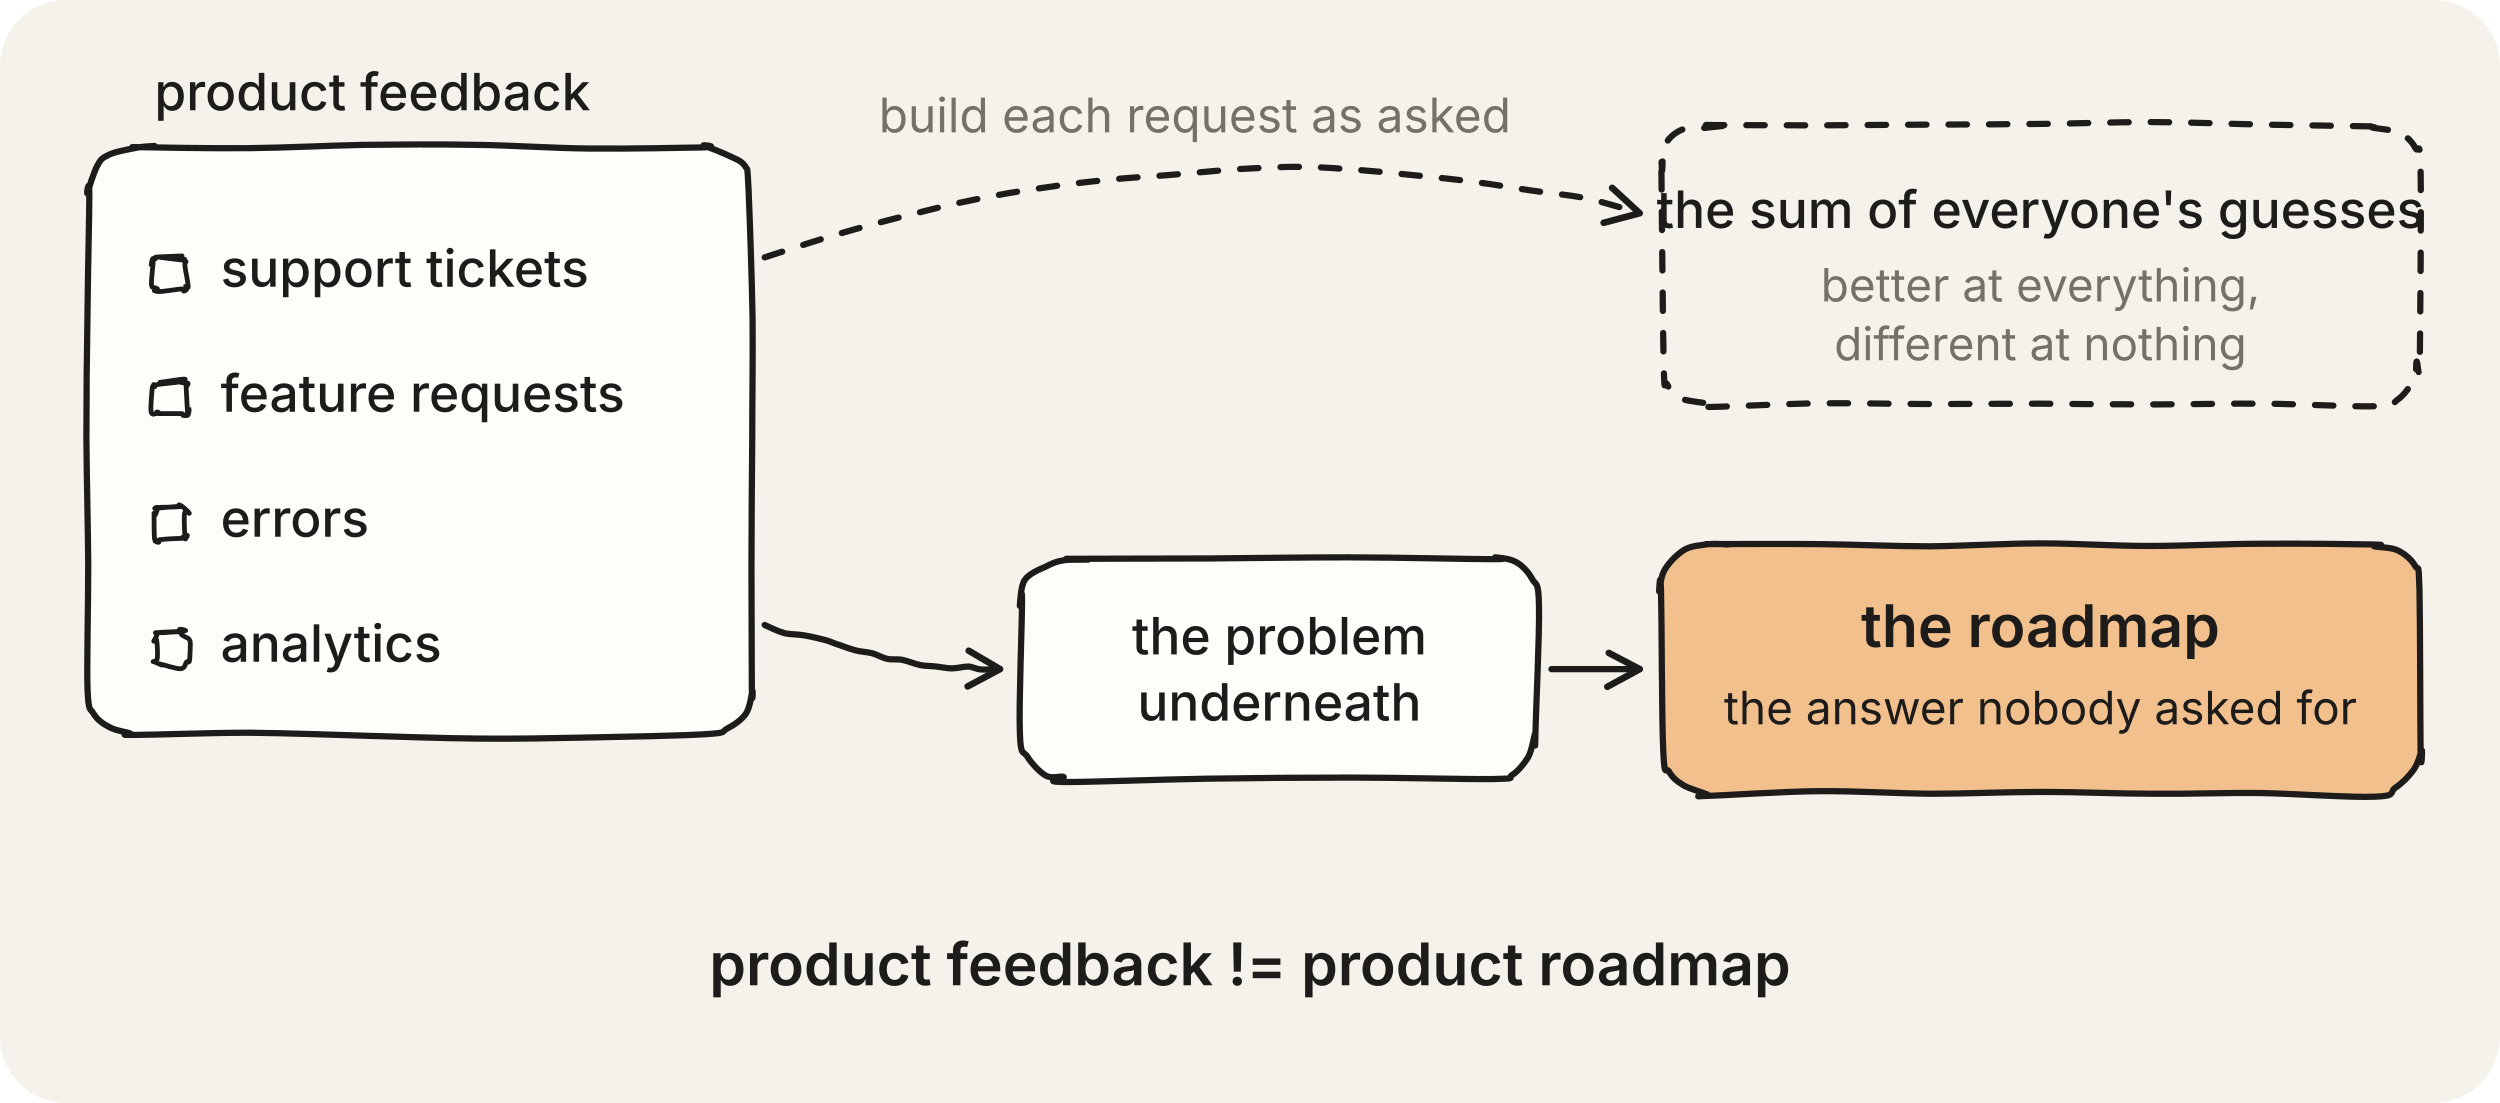
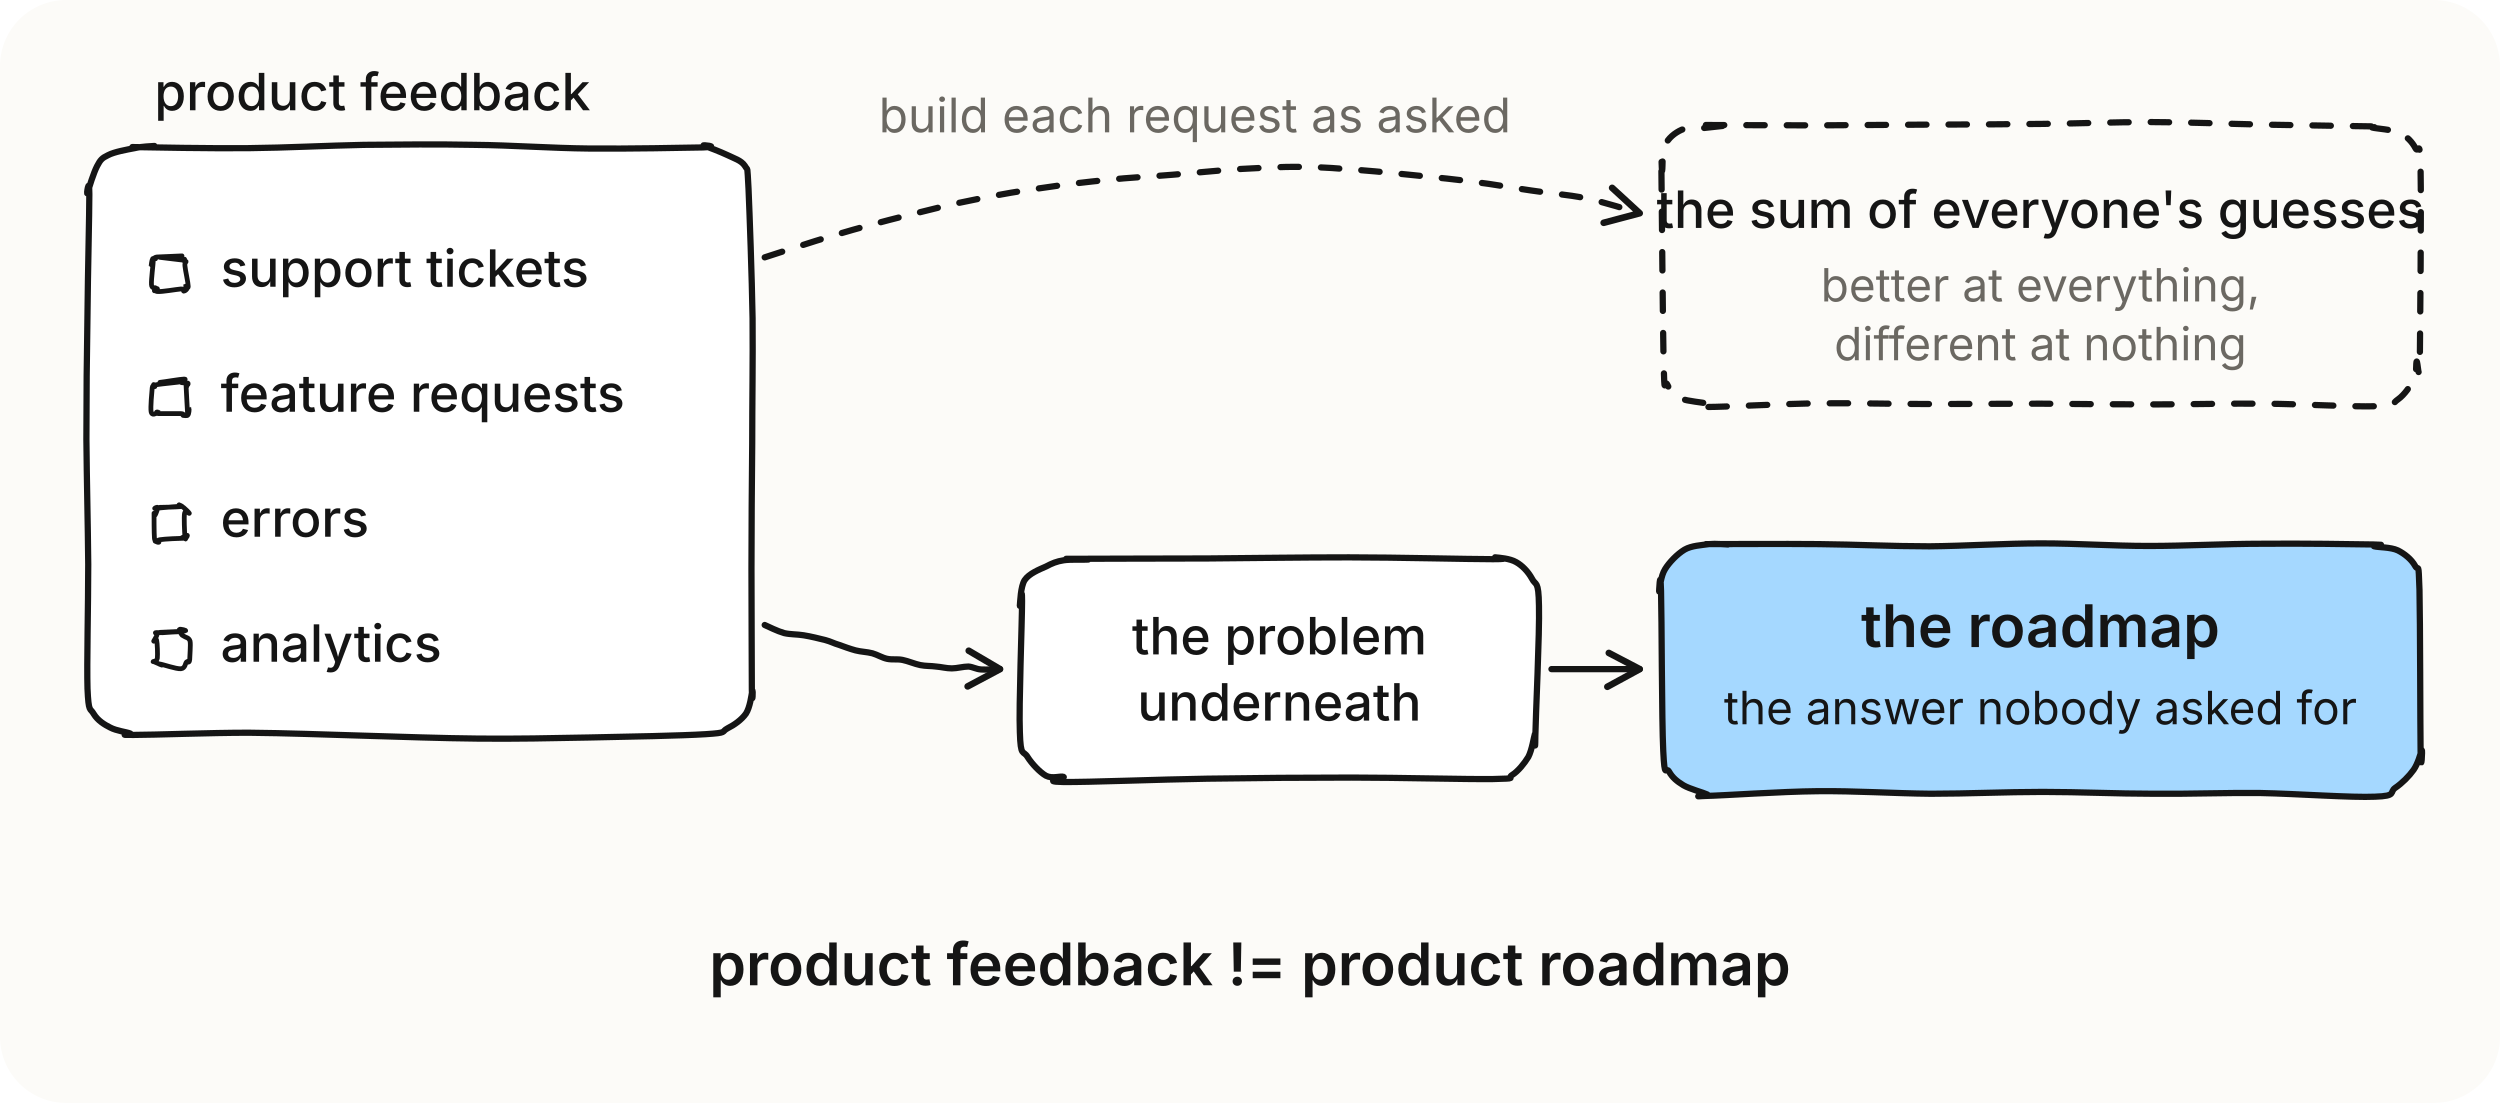
<svg xmlns="http://www.w3.org/2000/svg" viewBox="0 0 680 300" style="max-width:100%;display:block;margin:0 auto" font-family="Geist, system-ui, -apple-system, sans-serif">
-   <rect x="0" y="0" width="680" height="300" rx="18" fill="var(--dwg-bg, #f5f2ec)" />
-   <rect x="24" y="40" width="180" height="160" rx="12" fill="var(--dwg-card, #fffdf9)" />
-   <path d="M36.0 40.0 C41.3 40.1 57.0 40.4 67.5 40.3 C78.0 40.2 88.8 39.6 99.0 39.4 C109.3 39.3 118.9 39.2 129.1 39.4 C139.3 39.5 149.9 40.3 160.3 40.4 C170.7 40.5 186.1 40.2 191.3 40.1 C196.5 39.9 190.4 39.3 191.5 39.6 C192.6 40.0 196.0 41.3 197.9 42.2 C199.7 43.1 201.6 43.6 202.6 45.1 C203.5 46.7 203.2 44.5 203.6 51.4 C203.9 58.3 204.5 75.0 204.7 86.6 C204.8 98.1 204.6 109.2 204.6 120.6 C204.5 132.0 204.4 143.6 204.4 154.8 C204.4 166.0 204.5 182.0 204.5 187.6 C204.6 193.1 204.9 186.9 204.6 188.0 C204.4 189.1 204.0 192.4 202.9 194.1 C201.7 195.8 199.7 197.2 197.9 198.1 C196.0 199.1 198.2 199.3 191.9 199.7 C185.6 200.1 170.4 200.4 160.1 200.6 C149.8 200.8 140.4 201.0 130.1 200.9 C119.9 200.8 109.2 200.4 98.7 200.1 C88.3 199.8 78.1 199.4 67.6 199.3 C57.2 199.3 41.7 199.9 36.3 199.9 C30.9 199.9 36.5 199.8 35.4 199.5 C34.4 199.1 31.7 198.8 30.0 197.9 C28.4 197.1 26.6 196.0 25.5 194.2 C24.5 192.4 24.1 194.1 23.8 187.3 C23.6 180.6 24.0 164.8 24.0 153.5 C23.9 142.2 23.6 130.8 23.5 119.5 C23.5 108.1 23.6 96.3 23.8 85.2 C23.9 74.1 24.3 58.3 24.3 52.8 C24.3 47.3 23.4 53.7 23.8 52.4 C24.2 51.1 25.5 46.9 26.4 45.2 C27.3 43.5 27.7 43.0 29.4 42.2 C31.1 41.3 34.5 40.7 36.6 40.3 C38.7 39.8 41.1 39.8 42.0 39.7" fill="none" stroke="var(--dwg-ink, #1d1c1a)" stroke-width="1.7" stroke-linecap="round" stroke-linejoin="round" />
-   <path d="M43.5 70.0 C44.5 70.1 48.2 70.6 49.3 70.7 C50.5 70.8 50.1 70.5 50.2 70.5 C50.3 70.6 49.7 70.7 49.7 70.8 C49.8 70.9 50.5 70.9 50.6 71.1 C50.7 71.4 50.2 71.2 50.3 72.3 C50.4 73.5 51.2 77.0 51.2 77.9 C51.2 78.8 50.5 77.6 50.5 77.7 C50.4 77.8 51.0 78.2 50.9 78.4 C50.9 78.7 50.3 79.2 50.0 79.2 C49.7 79.2 50.4 78.6 49.2 78.6 C48.0 78.7 44.0 79.4 42.9 79.3 C41.8 79.3 43.0 78.6 42.8 78.5 C42.6 78.5 42.1 79.1 42.0 79.1 C41.9 79.0 42.4 78.6 42.3 78.3 C42.2 78.1 41.3 78.7 41.2 77.4 C41.1 76.1 41.7 71.6 41.7 70.8 C41.7 69.9 41.1 72.5 41.1 72.4 C41.1 72.3 41.3 70.7 41.5 70.4 C41.7 70.1 42.1 70.5 42.3 70.4 C42.5 70.3 41.5 70.1 42.7 69.9 C43.9 69.8 48.4 69.7 49.5 69.6" fill="none" stroke="var(--dwg-ink, #1d1c1a)" stroke-width="1.3" stroke-linecap="round" stroke-linejoin="round" />
-   <path d="M43.5 104.0 C44.6 103.9 49.2 103.1 50.1 103.1 C51.1 103.1 49.0 103.8 49.2 104.0 C49.4 104.2 50.8 104.1 51.1 104.2 C51.4 104.4 50.8 105.0 50.8 105.1 C50.7 105.1 50.6 103.5 50.6 104.7 C50.7 105.9 50.9 111.2 51.0 112.2 C51.1 113.3 51.4 111.0 51.4 111.1 C51.5 111.2 51.4 112.6 51.1 112.9 C50.9 113.2 50.1 113.0 49.8 113.0 C49.5 112.9 50.4 112.6 49.2 112.5 C48.1 112.5 44.1 112.5 43.1 112.5 C42.1 112.4 43.3 112.2 43.2 112.2 C43.1 112.1 42.7 112.0 42.6 112.1 C42.5 112.1 42.9 112.4 42.7 112.4 C42.4 112.4 41.3 113.2 41.1 112.0 C40.9 110.8 41.3 106.6 41.4 105.5 C41.6 104.3 42.0 105.3 42.1 105.2 C42.2 105.1 41.8 104.7 41.8 104.6 C41.8 104.6 41.9 104.9 42.1 104.9 C42.3 104.8 41.6 104.8 42.8 104.6 C44.0 104.4 48.4 104.0 49.5 103.8" fill="none" stroke="var(--dwg-ink, #1d1c1a)" stroke-width="1.3" stroke-linecap="round" stroke-linejoin="round" />
-   <path d="M43.5 138.0 C44.4 138.0 48.3 137.9 49.1 137.8 C50.0 137.7 48.5 137.3 48.7 137.3 C48.8 137.4 49.5 137.7 50.0 138.1 C50.5 138.5 51.4 139.4 51.5 139.6 C51.5 139.9 50.4 138.5 50.2 139.6 C50.0 140.6 50.2 144.9 50.3 146.0 C50.4 147.2 50.6 146.3 50.7 146.2 C50.8 146.1 51.1 145.6 50.9 145.6 C50.7 145.6 49.5 146.2 49.4 146.3 C49.2 146.5 51.1 146.3 50.2 146.4 C49.2 146.4 44.6 146.6 43.5 146.8 C42.3 147.0 43.4 147.5 43.2 147.5 C43.0 147.6 42.4 147.3 42.2 147.2 C42.1 147.1 42.5 147.2 42.5 147.0 C42.5 146.9 42.1 147.5 42.0 146.3 C41.9 145.0 41.9 140.7 41.9 139.6 C41.9 138.6 42.0 140.4 42.2 140.1 C42.4 139.8 42.9 138.4 42.9 138.1 C42.9 137.7 41.9 138.3 42.1 138.3 C42.3 138.3 42.8 138.2 44.1 138.1 C45.3 138.0 48.6 137.7 49.5 137.7" fill="none" stroke="var(--dwg-ink, #1d1c1a)" stroke-width="1.3" stroke-linecap="round" stroke-linejoin="round" />
-   <path d="M43.5 172.0 C44.6 171.9 49.5 171.8 50.3 171.6 C51.2 171.5 48.9 171.0 48.8 171.2 C48.6 171.4 49.2 172.3 49.4 172.6 C49.6 172.9 49.7 172.8 50.1 173.1 C50.5 173.4 51.4 173.4 51.7 174.4 C51.9 175.4 51.6 178.4 51.6 179.4 C51.5 180.3 51.3 180.0 51.2 180.1 C51.2 180.2 51.3 179.9 51.2 179.9 C51.1 179.9 51.1 179.8 50.7 180.1 C50.4 180.4 50.4 181.8 49.2 181.9 C47.9 182.0 44.3 180.7 43.4 180.6 C42.6 180.4 44.3 181.0 44.0 180.9 C43.7 180.8 42.2 180.1 41.9 180.0 C41.5 179.8 41.6 180.1 41.8 179.9 C41.9 179.8 42.6 180.0 42.8 179.0 C42.9 178.1 42.8 174.9 42.6 174.1 C42.5 173.4 41.8 174.6 41.8 174.4 C41.9 174.2 42.6 173.1 42.7 172.7 C42.8 172.3 42.1 172.2 42.3 172.1 C42.6 172.0 43.0 172.1 44.2 172.1 C45.4 172.0 48.6 171.8 49.5 171.8" fill="none" stroke="var(--dwg-ink, #1d1c1a)" stroke-width="1.3" stroke-linecap="round" stroke-linejoin="round" />
-   <path d="M208.0 70.0 C211.2 69.0 220.7 65.8 227.2 63.9 C233.6 62.0 240.3 60.2 246.7 58.6 C253.1 57.0 259.3 55.4 265.6 54.2 C271.8 52.9 278.3 51.8 284.3 51.0 C290.2 50.1 295.6 49.5 301.4 48.9 C307.2 48.3 313.4 48.0 319.3 47.5 C325.2 47.0 331.0 46.4 336.7 46.0 C342.5 45.7 348.4 45.3 354.0 45.4 C359.6 45.4 365.0 45.9 370.3 46.3 C375.6 46.7 380.8 47.3 386.0 47.8 C391.1 48.3 396.0 48.8 401.1 49.5 C406.2 50.1 411.4 51.1 416.4 51.8 C421.5 52.6 426.3 52.9 431.2 53.9 C436.2 54.9 443.5 57.3 446.0 58.0" fill="none" stroke="var(--dwg-ink, #1d1c1a)" stroke-width="1.7" stroke-linecap="round" stroke-linejoin="round" stroke-dasharray="5 6" />
-   <path d="M436.2 60.6 L446.0 58.0 L438.5 51.1" fill="none" stroke="var(--dwg-ink, #1d1c1a)" stroke-width="1.8" stroke-linecap="round" stroke-linejoin="round" />
-   <path d="M464.0 34.0 C469.0 34.0 483.9 34.1 493.9 34.1 C503.8 34.0 513.5 34.0 523.8 33.9 C534.0 33.9 545.3 33.8 555.5 33.7 C565.6 33.6 574.7 33.2 584.8 33.2 C594.9 33.2 605.7 33.7 616.0 33.9 C626.3 34.1 641.9 34.3 646.7 34.4 C651.6 34.6 644.3 34.5 645.3 34.7 C646.3 35.0 650.8 35.2 652.8 36.2 C654.7 37.1 656.1 38.6 657.0 40.3 C657.9 42.0 658.2 36.8 658.4 46.3 C658.6 55.8 658.3 88.9 658.2 97.6 C658.0 106.2 657.6 97.5 657.3 98.4 C657.1 99.3 657.4 101.5 656.6 103.2 C655.7 104.9 654.0 107.4 652.3 108.6 C650.5 109.8 652.0 110.3 646.0 110.5 C640.0 110.7 626.4 109.9 616.3 109.8 C606.3 109.7 596.1 110.0 585.9 110.0 C575.7 110.0 565.2 109.9 555.1 109.8 C545.1 109.8 535.4 109.9 525.4 109.9 C515.4 109.9 505.3 109.6 495.1 109.7 C485.0 109.8 469.4 110.7 464.3 110.7 C459.2 110.8 465.5 110.2 464.3 109.8 C463.2 109.4 459.1 109.2 457.2 108.4 C455.4 107.5 454.2 106.1 453.5 104.6 C452.7 103.0 452.8 108.7 452.5 98.9 C452.3 89.1 452.0 54.6 451.9 45.8 C451.8 37.1 452.0 47.5 452.1 46.4 C452.3 45.4 452.0 41.3 452.9 39.5 C453.7 37.6 455.6 36.1 457.4 35.3 C459.2 34.5 461.5 35.0 463.6 34.8 C465.7 34.6 468.9 34.2 470.0 34.1" fill="none" stroke="var(--dwg-ink, #1d1c1a)" stroke-width="1.7" stroke-linecap="round" stroke-linejoin="round" stroke-dasharray="5 6" />
-   <path d="M208.0 170.0 C208.9 170.4 211.5 171.7 213.3 172.2 C215.0 172.6 216.8 172.5 218.6 172.8 C220.5 173.1 222.9 173.7 224.5 174.1 C226.0 174.5 226.8 175.0 228.2 175.4 C229.6 175.9 231.2 176.5 232.7 176.9 C234.2 177.3 235.8 177.3 237.3 177.7 C238.7 178.1 239.9 178.9 241.3 179.2 C242.7 179.5 244.0 179.2 245.5 179.5 C247.0 179.8 248.8 180.6 250.3 180.9 C251.8 181.2 253.2 181.1 254.6 181.3 C256.0 181.4 257.4 181.8 258.9 181.8 C260.3 181.8 262.0 181.3 263.4 181.3 C264.7 181.4 265.4 182.0 266.9 182.1 C268.3 182.2 271.1 182.0 272.0 182.0" fill="none" stroke="var(--dwg-ink, #1d1c1a)" stroke-width="1.7" stroke-linecap="round" stroke-linejoin="round" />
-   <path d="M263.2 186.7 L272.0 182.0 L263.5 177.0" fill="none" stroke="var(--dwg-ink, #1d1c1a)" stroke-width="1.8" stroke-linecap="round" stroke-linejoin="round" />
-   <rect x="278" y="152" width="140" height="60" rx="12" fill="var(--dwg-card, #fffdf9)" />
-   <path d="M290.0 152.0 C296.4 152.0 315.7 151.9 328.5 151.9 C341.3 151.8 353.9 151.6 366.9 151.6 C379.8 151.6 399.5 152.1 406.1 152.1 C412.8 152.1 405.7 151.5 406.7 151.6 C407.8 151.7 410.7 151.9 412.4 152.9 C414.0 153.8 415.6 155.4 416.7 157.4 C417.7 159.4 418.5 157.6 418.6 164.8 C418.8 172.0 417.7 194.8 417.6 200.6 C417.4 206.4 417.8 198.8 417.5 199.6 C417.2 200.5 416.7 204.0 415.7 205.9 C414.6 207.7 412.9 209.8 411.3 210.8 C409.7 211.8 413.4 211.7 406.1 211.9 C398.9 212.0 380.7 211.5 367.7 211.5 C354.7 211.5 341.5 211.6 328.4 211.8 C315.3 212.0 295.6 212.8 289.1 212.7 C282.6 212.6 290.0 211.6 289.3 211.3 C288.5 211.0 286.2 211.9 284.5 211.0 C282.9 210.1 280.7 207.8 279.5 205.9 C278.3 203.9 277.6 206.2 277.4 199.1 C277.1 192.0 278.0 169.3 278.0 163.5 C278.0 157.8 277.3 165.7 277.4 164.7 C277.5 163.8 277.6 159.5 278.7 157.8 C279.9 156.0 282.7 154.9 284.5 154.1 C286.2 153.2 287.4 152.7 289.3 152.4 C291.2 152.1 294.9 152.3 296.0 152.2" fill="none" stroke="var(--dwg-ink, #1d1c1a)" stroke-width="1.7" stroke-linecap="round" stroke-linejoin="round" />
-   <path d="M422.0 182.0 C426.0 182.0 442.0 182.0 446.0 182.0" fill="none" stroke="var(--dwg-ink, #1d1c1a)" stroke-width="1.7" stroke-linecap="round" stroke-linejoin="round" />
-   <path d="M437.2 186.8 L446.0 182.0 L437.6 177.6" fill="none" stroke="var(--dwg-ink, #1d1c1a)" stroke-width="1.8" stroke-linecap="round" stroke-linejoin="round" />
-   <rect x="452" y="148" width="206" height="68" rx="12" fill="var(--dwg-accent, #f2c08d)" />
-   <path d="M464.0 148.0 C469.1 148.0 484.7 147.9 494.8 148.0 C504.9 148.1 514.7 148.6 524.8 148.6 C534.8 148.5 545.3 147.8 555.2 147.8 C565.2 147.8 574.4 148.5 584.5 148.5 C594.5 148.5 605.2 147.9 615.4 147.9 C625.6 147.8 640.5 148.0 645.6 148.1 C650.7 148.2 644.7 148.3 645.8 148.6 C646.9 148.9 650.3 148.8 652.2 149.7 C654.0 150.6 655.9 152.1 656.9 153.9 C657.9 155.7 657.8 152.0 658.1 160.5 C658.3 168.9 658.3 197.2 658.4 204.4 C658.5 211.7 659.0 203.3 658.7 204.1 C658.4 204.9 657.7 207.7 656.5 209.4 C655.3 211.1 653.3 213.1 651.5 214.3 C649.8 215.5 652.1 216.5 646.0 216.7 C639.9 217.0 624.9 215.9 614.8 215.7 C604.8 215.6 595.6 216.0 585.8 215.9 C575.9 215.9 565.7 215.4 555.6 215.4 C545.5 215.4 535.3 215.9 525.2 215.9 C515.0 215.8 504.7 215.1 494.5 215.2 C484.2 215.3 468.8 216.4 463.8 216.5 C458.8 216.7 465.4 216.6 464.4 216.1 C463.4 215.6 459.6 214.6 457.9 213.6 C456.1 212.5 454.9 211.5 454.0 209.9 C453.1 208.3 452.8 212.4 452.4 204.2 C452.0 196.0 452.0 167.9 451.8 160.7 C451.6 153.4 451.2 161.8 451.3 160.8 C451.5 159.9 451.7 156.7 452.9 154.8 C454.0 153.0 456.2 150.7 458.2 149.5 C460.1 148.4 462.8 148.3 464.8 148.0 C466.8 147.8 469.1 148.1 470.0 148.1" fill="none" stroke="var(--dwg-ink, #1d1c1a)" stroke-width="1.7" stroke-linecap="round" stroke-linejoin="round" />
-   <text x="42" y="30" font-size="14" font-weight="500" fill="var(--dwg-ink, #1d1c1a)" text-anchor="start">product feedback</text>
-   <text x="60" y="78" font-size="14" font-weight="500" fill="var(--dwg-ink, #1d1c1a)" text-anchor="start">support tickets</text>
-   <text x="60" y="112" font-size="14" font-weight="500" fill="var(--dwg-ink, #1d1c1a)" text-anchor="start">feature requests</text>
-   <text x="60" y="146" font-size="14" font-weight="500" fill="var(--dwg-ink, #1d1c1a)" text-anchor="start">errors</text>
-   <text x="60" y="180" font-size="14" font-weight="500" fill="var(--dwg-ink, #1d1c1a)" text-anchor="start">analytics</text>
-   <text x="325" y="36" font-size="13" font-weight="400" fill="var(--dwg-muted, #74706a)" text-anchor="middle">build each request as asked</text>
-   <text x="555" y="62" font-size="14" font-weight="500" fill="var(--dwg-ink, #1d1c1a)" text-anchor="middle">the sum of everyone's guesses</text>
-   <text x="555" y="82" font-size="12.5" font-weight="400" fill="var(--dwg-muted, #74706a)" text-anchor="middle">better at everything,</text>
-   <text x="555" y="98" font-size="12.5" font-weight="400" fill="var(--dwg-muted, #74706a)" text-anchor="middle">different at nothing</text>
-   <text x="348" y="178" font-size="14" font-weight="500" fill="var(--dwg-ink, #1d1c1a)" text-anchor="middle">the problem</text>
-   <text x="348" y="196" font-size="14" font-weight="500" fill="var(--dwg-ink, #1d1c1a)" text-anchor="middle">underneath</text>
-   <text x="555" y="176" font-size="16" font-weight="600" fill="var(--dwg-ink, #1d1c1a)" text-anchor="middle">the roadmap</text>
-   <text x="555" y="197" font-size="12.5" font-weight="400" fill="var(--dwg-ink, #1d1c1a)" text-anchor="middle">the answer nobody asked for</text>
-   <text x="340" y="268" font-size="16" font-weight="600" fill="var(--dwg-ink, #1d1c1a)" text-anchor="middle">product feedback != product roadmap</text>
+   <rect x="0" y="0" width="680" height="300" rx="18" fill="var(--dwg-bg, #fcfbf8)" />
+   <rect x="24" y="40" width="180" height="160" rx="12" fill="var(--dwg-card, #ffffff)" />
+   <path d="M36.0 40.0 C41.3 40.1 57.0 40.4 67.5 40.3 C78.0 40.2 88.8 39.6 99.0 39.4 C109.3 39.3 118.9 39.2 129.1 39.4 C139.3 39.5 149.9 40.3 160.3 40.4 C170.7 40.5 186.1 40.2 191.3 40.1 C196.5 39.9 190.4 39.3 191.5 39.6 C192.6 40.0 196.0 41.3 197.9 42.2 C199.7 43.1 201.6 43.6 202.6 45.1 C203.5 46.7 203.2 44.5 203.6 51.4 C203.9 58.3 204.5 75.0 204.7 86.6 C204.8 98.1 204.6 109.2 204.6 120.6 C204.5 132.0 204.4 143.6 204.4 154.8 C204.4 166.0 204.5 182.0 204.5 187.6 C204.6 193.1 204.9 186.9 204.6 188.0 C204.4 189.1 204.0 192.4 202.9 194.1 C201.7 195.8 199.7 197.2 197.9 198.1 C196.0 199.1 198.2 199.3 191.9 199.7 C185.6 200.1 170.4 200.4 160.1 200.6 C149.8 200.8 140.4 201.0 130.1 200.9 C119.9 200.8 109.2 200.4 98.7 200.1 C88.3 199.8 78.1 199.4 67.6 199.3 C57.2 199.3 41.7 199.9 36.3 199.9 C30.9 199.9 36.5 199.8 35.4 199.5 C34.4 199.1 31.7 198.8 30.0 197.9 C28.4 197.1 26.6 196.0 25.5 194.2 C24.5 192.4 24.1 194.1 23.8 187.3 C23.6 180.6 24.0 164.8 24.0 153.5 C23.9 142.2 23.6 130.8 23.5 119.5 C23.5 108.1 23.6 96.3 23.8 85.2 C23.9 74.1 24.3 58.3 24.3 52.8 C24.3 47.3 23.4 53.7 23.8 52.4 C24.2 51.1 25.5 46.9 26.4 45.2 C27.3 43.5 27.7 43.0 29.4 42.2 C31.1 41.3 34.5 40.7 36.6 40.3 C38.7 39.8 41.1 39.8 42.0 39.7" fill="none" stroke="var(--dwg-ink, #151515)" stroke-width="1.7" stroke-linecap="round" stroke-linejoin="round" />
+   <path d="M43.5 70.0 C44.5 70.1 48.2 70.6 49.3 70.7 C50.5 70.8 50.1 70.5 50.2 70.5 C50.3 70.6 49.7 70.7 49.7 70.8 C49.8 70.9 50.5 70.9 50.6 71.1 C50.7 71.4 50.2 71.2 50.3 72.3 C50.4 73.5 51.2 77.0 51.2 77.9 C51.2 78.8 50.5 77.6 50.5 77.7 C50.4 77.8 51.0 78.2 50.9 78.4 C50.9 78.7 50.3 79.2 50.0 79.2 C49.7 79.2 50.4 78.6 49.2 78.6 C48.0 78.7 44.0 79.4 42.9 79.3 C41.8 79.3 43.0 78.6 42.8 78.5 C42.6 78.5 42.1 79.1 42.0 79.1 C41.9 79.0 42.4 78.6 42.3 78.3 C42.2 78.1 41.3 78.7 41.2 77.4 C41.1 76.1 41.7 71.6 41.7 70.8 C41.7 69.9 41.1 72.5 41.1 72.4 C41.1 72.3 41.3 70.7 41.5 70.4 C41.7 70.1 42.1 70.5 42.3 70.4 C42.5 70.3 41.5 70.1 42.7 69.9 C43.9 69.8 48.4 69.7 49.5 69.6" fill="none" stroke="var(--dwg-ink, #151515)" stroke-width="1.3" stroke-linecap="round" stroke-linejoin="round" />
+   <path d="M43.5 104.0 C44.6 103.9 49.2 103.1 50.1 103.1 C51.1 103.1 49.0 103.8 49.2 104.0 C49.4 104.2 50.8 104.1 51.1 104.2 C51.4 104.4 50.8 105.0 50.8 105.1 C50.7 105.1 50.6 103.5 50.6 104.7 C50.7 105.9 50.9 111.2 51.0 112.2 C51.1 113.3 51.4 111.0 51.4 111.1 C51.5 111.2 51.4 112.6 51.1 112.9 C50.9 113.2 50.1 113.0 49.8 113.0 C49.5 112.9 50.4 112.6 49.2 112.5 C48.1 112.5 44.1 112.5 43.1 112.5 C42.1 112.4 43.3 112.2 43.2 112.2 C43.1 112.1 42.7 112.0 42.6 112.1 C42.5 112.1 42.9 112.4 42.7 112.4 C42.4 112.4 41.3 113.2 41.1 112.0 C40.9 110.8 41.3 106.6 41.4 105.5 C41.6 104.3 42.0 105.3 42.1 105.2 C42.2 105.1 41.8 104.7 41.8 104.6 C41.8 104.6 41.9 104.9 42.1 104.9 C42.3 104.8 41.6 104.8 42.8 104.6 C44.0 104.4 48.4 104.0 49.5 103.8" fill="none" stroke="var(--dwg-ink, #151515)" stroke-width="1.3" stroke-linecap="round" stroke-linejoin="round" />
+   <path d="M43.5 138.0 C44.4 138.0 48.3 137.9 49.1 137.8 C50.0 137.7 48.5 137.3 48.7 137.3 C48.8 137.4 49.5 137.7 50.0 138.1 C50.5 138.5 51.4 139.4 51.5 139.6 C51.5 139.9 50.4 138.5 50.2 139.6 C50.0 140.6 50.2 144.9 50.3 146.0 C50.4 147.2 50.6 146.3 50.7 146.2 C50.8 146.1 51.1 145.6 50.9 145.6 C50.7 145.6 49.5 146.2 49.4 146.3 C49.2 146.5 51.1 146.3 50.2 146.4 C49.2 146.4 44.6 146.6 43.5 146.8 C42.3 147.0 43.4 147.5 43.2 147.5 C43.0 147.6 42.4 147.3 42.2 147.2 C42.1 147.1 42.5 147.2 42.5 147.0 C42.5 146.9 42.1 147.5 42.0 146.3 C41.9 145.0 41.9 140.7 41.9 139.6 C41.9 138.6 42.0 140.4 42.2 140.1 C42.4 139.8 42.9 138.4 42.9 138.1 C42.9 137.7 41.9 138.3 42.1 138.3 C42.3 138.3 42.8 138.2 44.1 138.1 C45.3 138.0 48.6 137.7 49.5 137.7" fill="none" stroke="var(--dwg-ink, #151515)" stroke-width="1.3" stroke-linecap="round" stroke-linejoin="round" />
+   <path d="M43.5 172.0 C44.6 171.9 49.5 171.8 50.3 171.6 C51.2 171.5 48.9 171.0 48.8 171.2 C48.6 171.4 49.2 172.3 49.4 172.6 C49.6 172.9 49.7 172.8 50.1 173.1 C50.5 173.4 51.4 173.4 51.7 174.4 C51.9 175.4 51.6 178.4 51.6 179.4 C51.5 180.3 51.3 180.0 51.2 180.1 C51.2 180.2 51.3 179.9 51.2 179.9 C51.1 179.9 51.1 179.8 50.7 180.1 C50.4 180.4 50.4 181.8 49.2 181.9 C47.9 182.0 44.3 180.7 43.4 180.6 C42.6 180.4 44.3 181.0 44.0 180.9 C43.7 180.8 42.2 180.1 41.9 180.0 C41.5 179.8 41.6 180.1 41.8 179.9 C41.9 179.8 42.6 180.0 42.8 179.0 C42.9 178.1 42.8 174.9 42.6 174.1 C42.5 173.4 41.8 174.6 41.8 174.4 C41.9 174.2 42.6 173.1 42.7 172.7 C42.8 172.3 42.1 172.2 42.3 172.1 C42.6 172.0 43.0 172.1 44.2 172.1 C45.4 172.0 48.6 171.8 49.5 171.8" fill="none" stroke="var(--dwg-ink, #151515)" stroke-width="1.3" stroke-linecap="round" stroke-linejoin="round" />
+   <path d="M208.0 70.0 C211.2 69.0 220.7 65.8 227.2 63.9 C233.6 62.0 240.3 60.2 246.7 58.6 C253.1 57.0 259.3 55.4 265.6 54.2 C271.8 52.9 278.3 51.8 284.3 51.0 C290.2 50.1 295.6 49.5 301.4 48.9 C307.2 48.3 313.4 48.0 319.3 47.5 C325.2 47.0 331.0 46.4 336.7 46.0 C342.5 45.7 348.4 45.3 354.0 45.4 C359.6 45.4 365.0 45.9 370.3 46.3 C375.6 46.7 380.8 47.3 386.0 47.8 C391.1 48.3 396.0 48.8 401.1 49.5 C406.2 50.1 411.4 51.1 416.4 51.8 C421.5 52.6 426.3 52.9 431.2 53.9 C436.2 54.9 443.5 57.3 446.0 58.0" fill="none" stroke="var(--dwg-ink, #151515)" stroke-width="1.7" stroke-linecap="round" stroke-linejoin="round" stroke-dasharray="5 6" />
+   <path d="M436.2 60.6 L446.0 58.0 L438.5 51.1" fill="none" stroke="var(--dwg-ink, #151515)" stroke-width="1.8" stroke-linecap="round" stroke-linejoin="round" />
+   <path d="M464.0 34.0 C469.0 34.0 483.9 34.1 493.9 34.1 C503.8 34.0 513.5 34.0 523.8 33.9 C534.0 33.9 545.3 33.8 555.5 33.7 C565.6 33.6 574.7 33.2 584.8 33.2 C594.9 33.2 605.7 33.7 616.0 33.9 C626.3 34.1 641.9 34.3 646.7 34.4 C651.6 34.6 644.3 34.5 645.3 34.7 C646.3 35.0 650.8 35.2 652.8 36.2 C654.7 37.1 656.1 38.6 657.0 40.3 C657.9 42.0 658.2 36.8 658.4 46.3 C658.6 55.8 658.3 88.9 658.2 97.6 C658.0 106.2 657.6 97.5 657.3 98.4 C657.1 99.3 657.4 101.5 656.6 103.2 C655.7 104.9 654.0 107.4 652.3 108.6 C650.5 109.8 652.0 110.3 646.0 110.5 C640.0 110.7 626.4 109.9 616.3 109.8 C606.3 109.7 596.1 110.0 585.9 110.0 C575.7 110.0 565.2 109.9 555.1 109.8 C545.1 109.8 535.4 109.9 525.4 109.9 C515.4 109.9 505.3 109.6 495.1 109.7 C485.0 109.8 469.4 110.7 464.3 110.7 C459.2 110.8 465.5 110.2 464.3 109.8 C463.2 109.4 459.1 109.2 457.2 108.4 C455.4 107.5 454.2 106.1 453.5 104.6 C452.7 103.0 452.8 108.7 452.5 98.9 C452.3 89.1 452.0 54.6 451.9 45.8 C451.8 37.1 452.0 47.5 452.1 46.4 C452.3 45.4 452.0 41.3 452.9 39.5 C453.7 37.6 455.6 36.1 457.4 35.3 C459.2 34.5 461.5 35.0 463.6 34.8 C465.7 34.6 468.9 34.2 470.0 34.1" fill="none" stroke="var(--dwg-ink, #151515)" stroke-width="1.7" stroke-linecap="round" stroke-linejoin="round" stroke-dasharray="5 6" />
+   <path d="M208.0 170.0 C208.9 170.4 211.5 171.7 213.3 172.2 C215.0 172.6 216.8 172.5 218.6 172.8 C220.5 173.1 222.9 173.7 224.5 174.1 C226.0 174.5 226.8 175.0 228.2 175.4 C229.6 175.9 231.2 176.5 232.7 176.9 C234.2 177.3 235.8 177.3 237.3 177.7 C238.7 178.1 239.9 178.9 241.3 179.2 C242.7 179.5 244.0 179.2 245.5 179.5 C247.0 179.8 248.8 180.6 250.3 180.9 C251.8 181.2 253.2 181.1 254.6 181.3 C256.0 181.4 257.4 181.8 258.9 181.8 C260.3 181.8 262.0 181.3 263.4 181.3 C264.7 181.4 265.4 182.0 266.9 182.1 C268.3 182.2 271.1 182.0 272.0 182.0" fill="none" stroke="var(--dwg-ink, #151515)" stroke-width="1.7" stroke-linecap="round" stroke-linejoin="round" />
+   <path d="M263.2 186.7 L272.0 182.0 L263.5 177.0" fill="none" stroke="var(--dwg-ink, #151515)" stroke-width="1.8" stroke-linecap="round" stroke-linejoin="round" />
+   <rect x="278" y="152" width="140" height="60" rx="12" fill="var(--dwg-card, #ffffff)" />
+   <path d="M290.0 152.0 C296.4 152.0 315.7 151.9 328.5 151.9 C341.3 151.8 353.9 151.6 366.9 151.6 C379.8 151.6 399.5 152.1 406.1 152.1 C412.8 152.1 405.7 151.5 406.7 151.6 C407.8 151.7 410.7 151.9 412.4 152.9 C414.0 153.8 415.6 155.4 416.7 157.4 C417.7 159.4 418.5 157.6 418.6 164.8 C418.8 172.0 417.7 194.8 417.6 200.6 C417.4 206.4 417.8 198.8 417.5 199.6 C417.2 200.5 416.7 204.0 415.7 205.9 C414.6 207.7 412.9 209.8 411.3 210.8 C409.7 211.8 413.4 211.7 406.1 211.9 C398.9 212.0 380.7 211.5 367.7 211.5 C354.7 211.5 341.5 211.6 328.4 211.8 C315.3 212.0 295.6 212.8 289.1 212.7 C282.6 212.6 290.0 211.6 289.3 211.3 C288.5 211.0 286.2 211.9 284.5 211.0 C282.9 210.1 280.7 207.8 279.5 205.9 C278.3 203.9 277.6 206.2 277.4 199.1 C277.1 192.0 278.0 169.3 278.0 163.5 C278.0 157.8 277.3 165.7 277.4 164.7 C277.5 163.8 277.6 159.5 278.7 157.8 C279.9 156.0 282.7 154.9 284.5 154.1 C286.2 153.2 287.4 152.7 289.3 152.4 C291.2 152.1 294.9 152.3 296.0 152.2" fill="none" stroke="var(--dwg-ink, #151515)" stroke-width="1.7" stroke-linecap="round" stroke-linejoin="round" />
+   <path d="M422.0 182.0 C426.0 182.0 442.0 182.0 446.0 182.0" fill="none" stroke="var(--dwg-ink, #151515)" stroke-width="1.7" stroke-linecap="round" stroke-linejoin="round" />
+   <path d="M437.2 186.8 L446.0 182.0 L437.6 177.6" fill="none" stroke="var(--dwg-ink, #151515)" stroke-width="1.8" stroke-linecap="round" stroke-linejoin="round" />
+   <rect x="452" y="148" width="206" height="68" rx="12" fill="var(--dwg-accent, #a5d8ff)" />
+   <path d="M464.0 148.0 C469.1 148.0 484.7 147.9 494.8 148.0 C504.9 148.1 514.7 148.6 524.8 148.6 C534.8 148.5 545.3 147.8 555.2 147.8 C565.2 147.8 574.4 148.5 584.5 148.5 C594.5 148.5 605.2 147.9 615.4 147.9 C625.6 147.8 640.5 148.0 645.6 148.1 C650.7 148.2 644.7 148.3 645.8 148.6 C646.9 148.9 650.3 148.8 652.2 149.7 C654.0 150.6 655.9 152.1 656.9 153.9 C657.9 155.7 657.8 152.0 658.1 160.5 C658.3 168.9 658.3 197.2 658.4 204.4 C658.5 211.7 659.0 203.3 658.7 204.1 C658.4 204.9 657.7 207.7 656.5 209.4 C655.3 211.1 653.3 213.1 651.5 214.3 C649.8 215.5 652.1 216.5 646.0 216.7 C639.9 217.0 624.9 215.9 614.8 215.7 C604.8 215.6 595.6 216.0 585.8 215.9 C575.9 215.9 565.7 215.4 555.6 215.4 C545.5 215.4 535.3 215.9 525.2 215.9 C515.0 215.8 504.7 215.1 494.5 215.2 C484.2 215.3 468.8 216.4 463.8 216.5 C458.8 216.7 465.4 216.6 464.4 216.1 C463.4 215.6 459.6 214.6 457.9 213.6 C456.1 212.5 454.9 211.5 454.0 209.9 C453.1 208.3 452.8 212.4 452.4 204.2 C452.0 196.0 452.0 167.9 451.8 160.7 C451.6 153.4 451.2 161.8 451.3 160.8 C451.5 159.9 451.7 156.7 452.9 154.8 C454.0 153.0 456.2 150.7 458.2 149.5 C460.1 148.4 462.8 148.3 464.8 148.0 C466.8 147.8 469.1 148.1 470.0 148.1" fill="none" stroke="var(--dwg-ink, #151515)" stroke-width="1.7" stroke-linecap="round" stroke-linejoin="round" />
+   <text x="42" y="30" font-size="14" font-weight="500" fill="var(--dwg-ink, #151515)" text-anchor="start">product feedback</text>
+   <text x="60" y="78" font-size="14" font-weight="500" fill="var(--dwg-ink, #151515)" text-anchor="start">support tickets</text>
+   <text x="60" y="112" font-size="14" font-weight="500" fill="var(--dwg-ink, #151515)" text-anchor="start">feature requests</text>
+   <text x="60" y="146" font-size="14" font-weight="500" fill="var(--dwg-ink, #151515)" text-anchor="start">errors</text>
+   <text x="60" y="180" font-size="14" font-weight="500" fill="var(--dwg-ink, #151515)" text-anchor="start">analytics</text>
+   <text x="325" y="36" font-size="13" font-weight="400" fill="var(--dwg-muted, #6b6862)" text-anchor="middle">build each request as asked</text>
+   <text x="555" y="62" font-size="14" font-weight="500" fill="var(--dwg-ink, #151515)" text-anchor="middle">the sum of everyone's guesses</text>
+   <text x="555" y="82" font-size="12.5" font-weight="400" fill="var(--dwg-muted, #6b6862)" text-anchor="middle">better at everything,</text>
+   <text x="555" y="98" font-size="12.5" font-weight="400" fill="var(--dwg-muted, #6b6862)" text-anchor="middle">different at nothing</text>
+   <text x="348" y="178" font-size="14" font-weight="500" fill="var(--dwg-ink, #151515)" text-anchor="middle">the problem</text>
+   <text x="348" y="196" font-size="14" font-weight="500" fill="var(--dwg-ink, #151515)" text-anchor="middle">underneath</text>
+   <text x="555" y="176" font-size="16" font-weight="600" fill="var(--dwg-ink, #151515)" text-anchor="middle">the roadmap</text>
+   <text x="555" y="197" font-size="12.5" font-weight="400" fill="var(--dwg-ink, #151515)" text-anchor="middle">the answer nobody asked for</text>
+   <text x="340" y="268" font-size="16" font-weight="600" fill="var(--dwg-ink, #151515)" text-anchor="middle">product feedback != product roadmap</text>
</svg>
